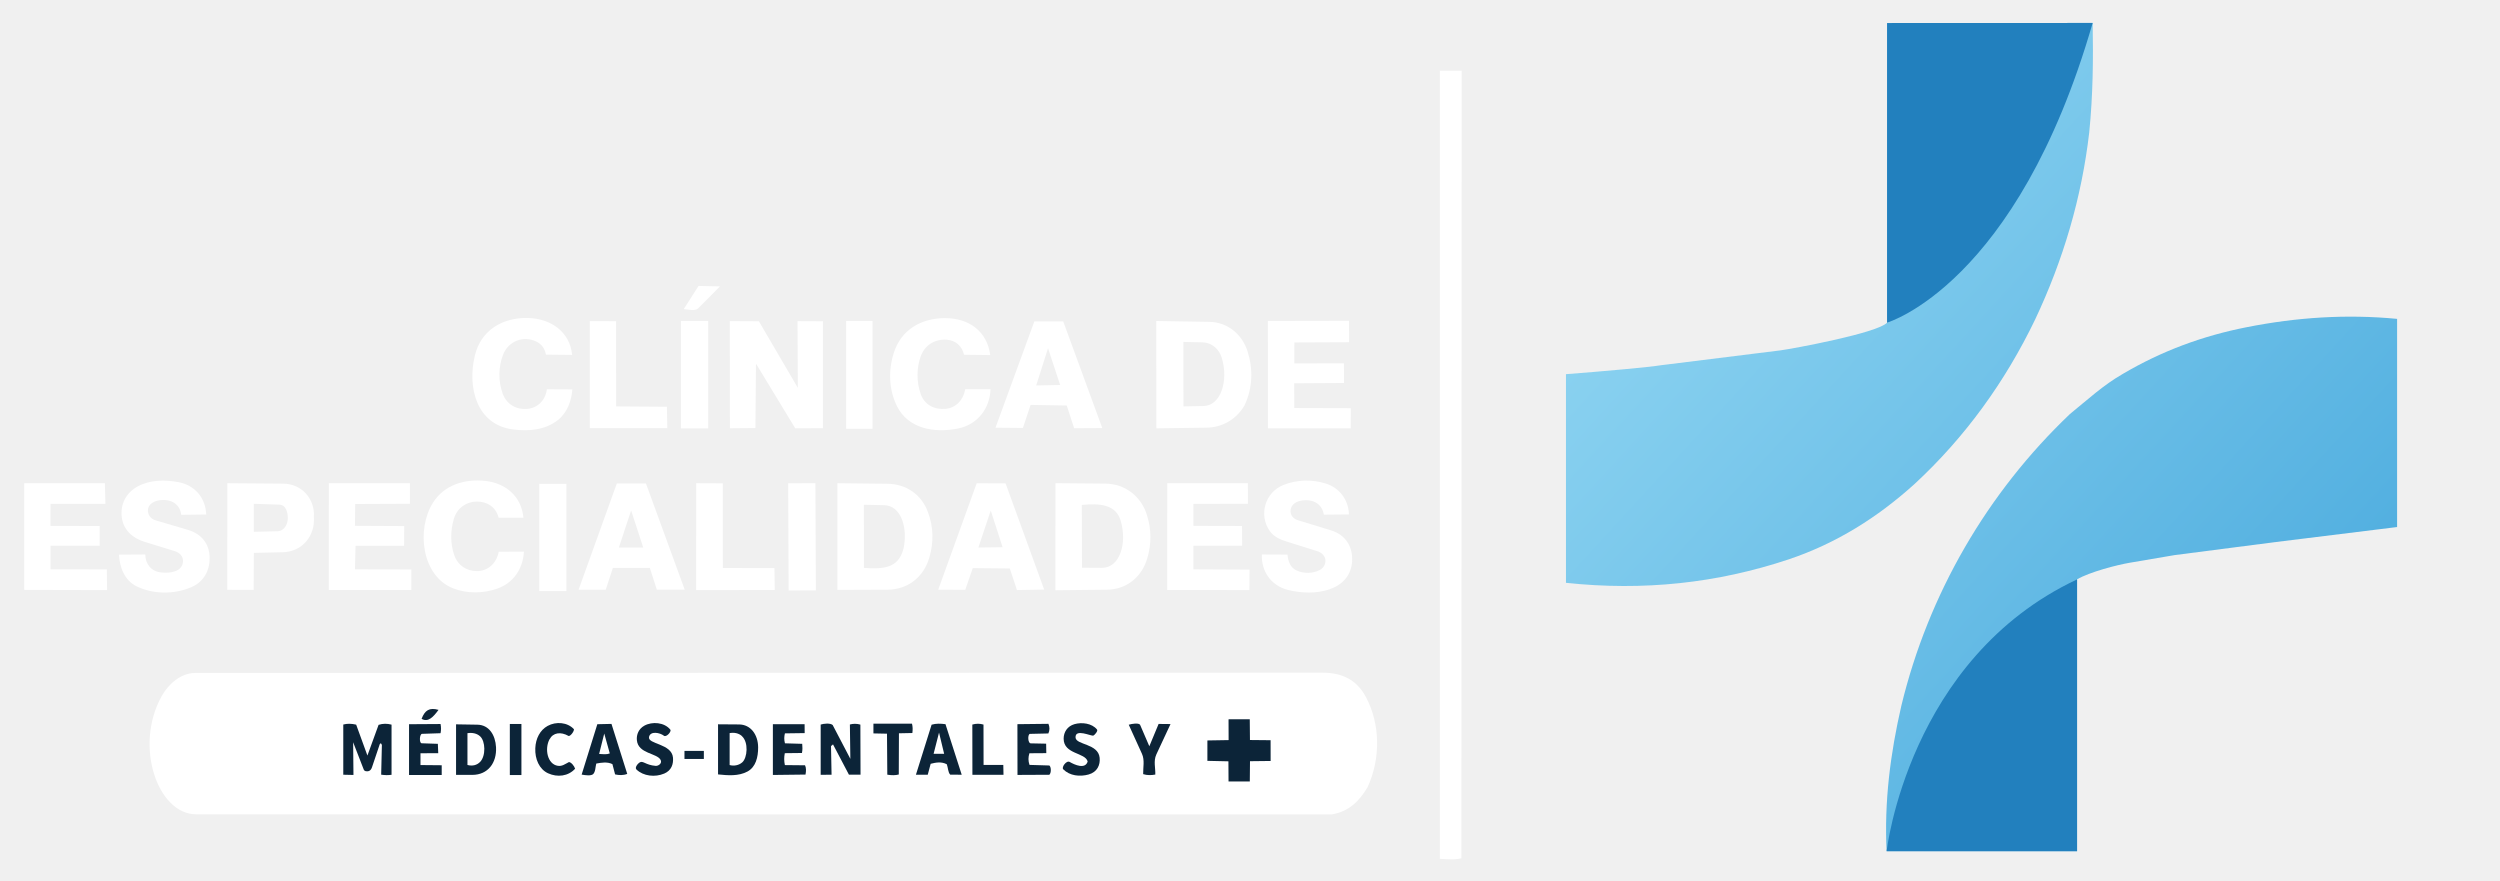
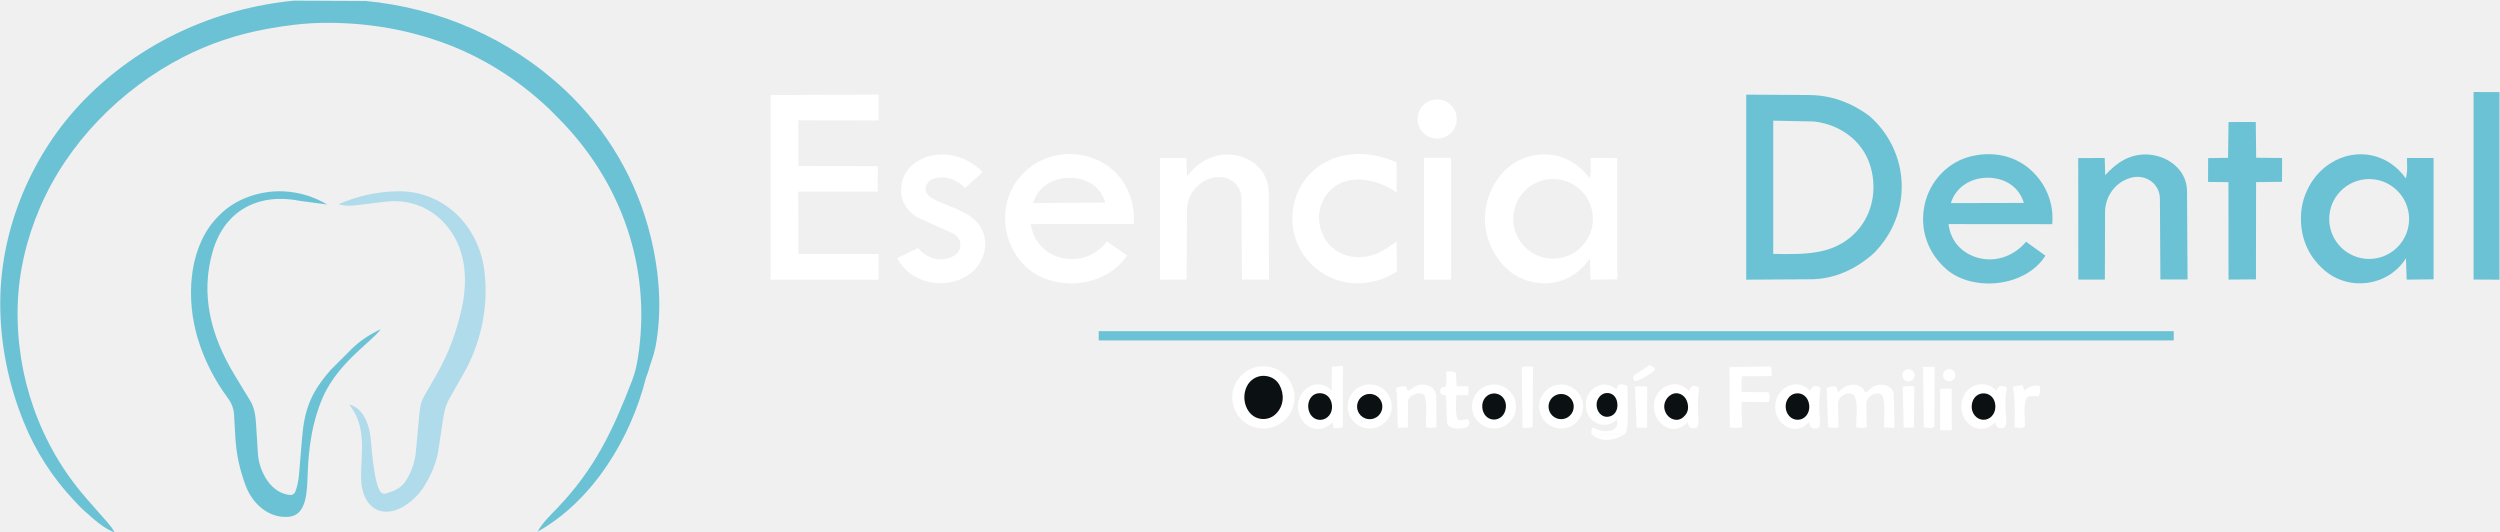
- <svg xmlns="http://www.w3.org/2000/svg" id="Capa_1" data-name="Capa 1" viewBox="12 194 636 224">
+ <svg xmlns="http://www.w3.org/2000/svg" viewBox="0 0 489 104" role="img" aria-label="Esencia Dental — Odontología Familiar">
  <defs>
-     <linearGradient id="cruz" x1="410" y1="200" x2="640" y2="411" gradientUnits="userSpaceOnUse">
-       <stop offset="0" stop-color="#9BDCF5" />
-       <stop offset="1" stop-color="#3EA3DA" />
-     </linearGradient>
+     <style>
+       .cls-1{fill:#FFFFFF}
+       .cls-2{fill:#FFFFFF}
+       .cls-3{fill:#FFFFFF}
+       .cls-4{fill:#FFFFFF}
+       .cls-5{fill:#FFFFFF}
+       .cls-6{fill:#FFFFFF}
+       .cls-7{fill:#FFFFFF}
+       .cls-11{fill:#FFFFFF}
+       .cls-13{fill:#FFFFFF}
+       .cls-14{fill:#FFFFFF}
+       .cls-16{fill:#FFFFFF}
+       .cls-17{fill:#FFFFFF}
+       .cls-22{fill:#FFFFFF}
+       .cls-26{fill:#FFFFFF}
+       .cls-27{fill:#FFFFFF}
+       .cls-8{fill:#0B1013}
+       .cls-10{fill:#0B1013}
+       .cls-15{fill:#0B1013}
+       .cls-23{fill:#0B1013}
+       .cls-24{fill:#0B1013}
+       .cls-28{fill:#0B1013}
+       .cls-9{fill:#6BC2D4}
+       .cls-12{fill:#6BC2D4}
+       .cls-18{fill:#6BC2D4}
+       .cls-19{fill:#6BC2D4}
+       .cls-21{fill:#6BC2D4}
+       .cls-25{fill:#6BC2D4}
+       .cls-20{fill:#B0DBEB}
+       .cls-negro{fill:#FFFFFF}
+     </style>
  </defs>
-   <defs>
-     
-   </defs>
-   <g id="Objeto_generativo" data-name="Objeto generativo">
+   <g transform="translate(-33.30,-20.70) scale(0.45)">
+     <path class="cls-12" d="M232.76,46.4c32.32,3.02,62.89,16.32,86.71,38.63,18.45,17.28,31.47,39.46,37.42,64.11,3.78,15.66,4.96,31.81,2.07,47.46-.19.93-.32,1.45-.78,3.23-.82,2.43-.85,2.82-1.51,4.66-.34.96-.38,1.26-.93,3.13,0,0-.59,1.71-.97,2.63-6.54,25.97-22.8,53.23-47.14,66.88,2.3-4.02,5.41-6.95,8.48-10.16,16.42-17.13,24.22-33.73,32.59-55.43,1.34-3.47,2.04-6.51,2.62-10.26,6.01-38.78-7.12-76.22-34.54-103.84l-4.2-4.23c-13.58-12.83-29.62-22.95-47.4-29.16-16.4-5.73-33.58-8.37-50.93-8.1-8.29.13-16.01,1.12-24.09,2.59-12.84,2.34-25.08,6.37-36.67,12.34-26.98,13.9-50.08,37.31-62.12,65.35-5.83,13.59-9.31,28.1-9.69,43.02-.77,30.47,9.73,60.3,29.65,83.12l5.99,6.86c2.28,2.61,4.76,5,6.56,8.23-5.3-2.02-9.08-5.8-13.09-9.29-1.8-1.56-3.18-3.12-4.85-4.9-9.18-9.8-16.44-21.09-21.55-33.65-6.76-16.62-10.38-34.4-10.28-52.43.18-32.32,13.94-64.56,36.3-87.56,24.34-25.02,56.92-39.98,91.36-43.35l30.98.15Z" />
    <g>
+       <path class="cls-20" d="M225.77,221.83c6.17,1.47,8.85,8.87,9.4,15.15s1.74,21.09,4.71,23.27c1.19.87,2.66-.07,3.8-.41,3.11-.93,5.43-2.65,7.09-5.41,2.24-3.73,3.61-7.82,4.01-12.21l1.38-14.84c.29-3.13.52-6.25,2.08-8.97l5.79-10.1c5-8.73,8.38-18.14,10.61-27.99,3.32-14.62,1.45-29.93-10.18-39.94-6.33-5.45-14.67-7.72-22.95-6.71l-11.42,1.4c-2.97.36-5.92.68-8.94-.34,8.25-3.51,16.47-5.36,25.17-5.59,20.15-.55,35.58,14.68,38.15,34.05,1.97,14.79-.91,29.73-7.71,42.96l-7.51,13.26c-1.6,2.83-2.23,5.85-2.72,9.07l-1.98,13.18c-.84,5.56-3.09,10.61-5.99,15.41-4.7,7.76-15.09,14.78-22.27,9.56-2.7-1.97-4.17-5.03-4.85-8.28-2.12-10.22,3.84-24.72-5.67-36.5Z" />
+       <path class="cls-18" d="M217.93,206.6l8.72-8.72c3.7-3.7,7.98-6.49,12.87-8.79-1.5,1.96-3.17,3.43-4.9,5.01l-3.82,3.48c-6.71,6.11-12.91,12.85-16.57,21.34-4.51,10.43-6.08,21.52-6.48,32.79-.28,7.87-.35,18.2-8.15,18.91-8.73.8-15.85-5.51-18.89-13.71-2.45-6.61-3.97-13.33-4.38-20.39l-.59-10.19c-.15-2.62-1-4.99-2.59-7.14-5.87-7.96-10.32-16.57-13.21-26.12-4.97-16.43-4.21-37.71,7.06-51,3.24-3.82,6.94-6.84,11.43-9.01,12.06-5.83,26.12-5.11,37.79,1.83l-11.7-1.56c-17.8-3.62-32.63,3.88-37.91,21.43-5.76,19.14-.87,37.4,9.29,54.13l6.91,11.38c1.89,3.12,2.28,6.74,2.51,10.37l.79,12.56c.47,7.45,5.43,17.18,13.89,17.94,1.19.11,2.03-.52,2.4-1.51.9-2.42,1.36-4.84,1.58-7.41l1.33-15.99c1.06-12.76,4.09-19.99,12.61-29.63Z" />
+     </g>
+   </g>
+   <g transform="translate(135.40,-226.80) scale(0.85)">
+     <polygon points="18.05 331.18 18.05 288.7 42.9 288.59 42.9 294.55 24.4 294.51 24.43 305.04 42.71 305.07 42.68 310.91 24.39 310.92 24.44 325.27 42.9 325.26 42.89 331.18 18.05 331.18" class="cls-negro" />
+     <polygon class="cls-9" points="415.89 288.01 415.89 331.18 409.92 331.15 409.92 288 415.89 288.01" />
+     <g>
+       <path class="cls-5" d="M214.55,366.75h-7.6c-.06-.5-.16-1.03.3-1.61,1.27.76,2.45,1.02,3.8.86s2.18-1.34,1.67-2.73c-1.29,1.58-3.33,1.64-4.92.73s-2.31-2.58-2.15-4.47c.14-1.68,1.12-3.1,2.35-3.72,1.58-.8,3.19-.67,4.68.64.09-.61.41-1.2.99-1.19.36,0,1.32.09,1.54.52,0,0,.17,6.41.02,8.54s-.67,2.43-.67,2.43Z" />
+       <path class="cls-23" d="M212.89,359.67c.17,1.75-.81,2.99-2.29,3.07-1.41.08-2.53-1.27-2.49-2.87.04-1.33,1.01-2.45,2.14-2.59,1.39-.17,2.48.77,2.64,2.4Z" />
+     </g>
+     <g>
+       <rect class="cls-25" x="216.17" y="220.41" width="2.13" height="247.38" transform="translate(-126.87 561.33) rotate(-90)" />
+       <path class="cls-19" d="M331.11,307.73c-3.63.93-5.98,4.3-5.99,7.89l-.05,15.54h-6.1s-.03-27.96-.03-27.96l6.1-.02.11,3.96c2.58-2.88,5.65-4.9,9.57-4.77,4.79.16,9.23,3.48,9.26,8.43l.12,20.34h-6.25s-.11-18.56-.11-18.56c-.02-3.41-3.16-5.76-6.64-4.87Z" />
+       <path d="M120.04,307.67c-3.46.66-6.15,3.87-6.17,7.31l-.11,16.18-6.12.02v-27.99s6.08,0,6.08,0l.16,4.25c3.61-5.04,9.77-6.6,14.92-3.41,2.39,1.48,3.87,4.22,3.88,7.11l.05,20.02h-6.23s-.1-18.57-.1-18.57c-.02-3.3-2.86-5.58-6.35-4.92Z" class="cls-negro" />
+       <path d="M154.3,325.97c3.1-.26,5.32-1.86,7.78-3.55l.08,6.87c-4.4,2.91-10.21,3.66-15.17,1.44-5.59-2.5-8.99-7.97-8.89-13.88s3.57-11.3,9.27-13.47c4.81-1.83,10.07-1.32,14.72.85v6.85c-5.23-3.53-11.98-4.37-15.76.08-1.84,2.17-2.52,4.98-1.85,7.85,1.05,4.5,4.97,7.37,9.82,6.95Z" class="cls-negro" />
+       <path d="M63.25,330.29c-5.36,3.28-13.01,1.79-16.11-4.06l4.82-2.33c2.02,2.46,5.2,3.35,8.01,1.92,1.15-.59,1.79-1.57,1.75-2.76-.03-1.08-.74-2.09-1.9-2.61l-7.34-3.3c-2.61-1.17-4.29-3.6-4.41-6.21-.12-2.82,1.13-5.37,3.66-6.94,4.87-3.03,11.21-1.65,15.09,2.45l-4.04,3.63c-1.91-1.98-4.75-3.06-7.43-2.07-.92.34-1.52,1.23-1.62,1.99-.53,4.07,9.98,3.73,12.89,9.55,1.88,3.75.36,8.44-3.38,10.73Z" class="cls-negro" />
+       <polygon class="cls-9" points="359.84 331.11 353.53 331.16 353.51 308.74 348.82 308.69 348.83 303.21 353.42 303.14 353.53 294.91 359.8 294.89 359.89 303.12 365.86 303.18 365.84 308.66 359.87 308.74 359.84 331.11" />
+       <rect class="cls-3" x="168.39" y="303.13" width="6.23" height="28.05" />
+       <path class="cls-14" d="M270.28,365.07c-.67.31-1.59.26-2.39.07-.13-2.28.44-4.65-.27-6.9-.33-1.03-1.78-1.02-2.53-.6s-1.44,1.04-1.42,2.19l.11,5.34c-.85.17-1.63.18-2.38-.04l-.34-8.99c.71-.36,1.2-.38,1.69-.42.58-.04.84.59.94,1.43,1.43-1.74,3.88-2.5,5.65-1,.25.21.43.86.66.91.6.14,1.34-1.96,4.08-1.68,1.01.1,2.39.88,2.42,2.26l.15,7.65-2.38-.12c-.11-2.5.41-4.85-.29-7.09-.27-.86-1.73-.83-2.38-.46-.7.4-1.45,1.11-1.43,2.21l.1,5.25Z" />
+       <path class="cls-2" d="M247.61,357.07c.47.39.34,1.86.07,2.28l-6.22-.07.11,5.89c-.86.13-1.72.13-2.8,0l-.07-13.87,9.43-.15c.27.65.34,1.34.22,2.23l-6.72.02c-.27,1.22-.2,2.42-.1,3.64l6.09.03Z" />
+       <circle class="cls-3" cx="171.42" cy="294.21" r="4.51" />
+       <path class="cls-2" d="M164.72,359.14l-.05,6.04-2.31.09-.22-7.9c0-.35-.28-.77-.14-1.15s1.89-.7,2.19-.47c.17.13.35.5.51,1.09,1-.66,1.89-1.44,3.22-1.52,1.84-.11,3.3,1.08,3.3,2.92l.03,6.92c-.86.16-1.68.19-2.39-.04-.11-2.46.34-4.74-.27-7.01-.23-.85-1.44-.86-2.11-.64-.64.2-1.75.66-1.75,1.67Z" />
+       <path class="cls-1" d="M176.05,363.06c.25.81,1.7.27,2.22.26.66-.02.71,1.04.38,1.46-.76,1-4.87,1.01-4.94-.68l-.27-6.26c-.67-.15-1.35-.34-1.33-.95.02-.65.32-1.09,1.24-1.07.38-1.17.13-2.25.2-3.51.6-.03,1.76-.09,2.21.39l.14,2.98,2.7.04-.02,2.05h-2.75c.02,1.69-.33,3.51.21,5.29Z" />
+       <path class="cls-1" d="M285.83,364.99c-.63.52-1.57.33-2.41.15l-.19-13.89,2.67-.02-.07,13.77Z" />
+       <path class="cls-22" d="M193.39,365.11c-.79.25-1.47.18-2.33.11l-.16-13.97c1.03-.16,1.71-.12,2.59.01l-.09,13.85Z" />
+       <path class="cls-4" d="M307.01,358.47c-.82,2.15-.21,4.33-.36,6.57-.64.36-1.65.32-2.36.1.08-3.32.16-6.25-.35-9.33l2.12-.38c.25.38.31.75.46,1.31,1.05-.98,2.26-1.43,3.65-1.06.03.9.06,1.58-.39,2.37-.63-.1-2.39-.26-2.77.42Z" />
+       <rect class="cls-7" x="287.88" y="355.7" width="2.66" height="9.55" transform="translate(-.71 .57)" />
+       <polygon class="cls-7" points="219.73 365.24 217.31 365.24 216.93 355.73 219.76 355.72 219.73 365.24" />
+       <path class="cls-26" d="M281.14,365.19l-2.36.04-.22-9.37c.93-.25,1.69-.23,2.66-.13l-.08,9.45Z" />
+       <path class="cls-17" d="M217.04,354.52c-.39.11-.72-1.07-.23-1.38l3.34-2.19c.39-.26,1.32.48,1.48.99-1.48,1.09-2.92,2.14-4.58,2.59Z" />
+       <circle class="cls-27" cx="289.23" cy="353.17" r="1.41" />
+       <circle class="cls-6" cx="279.88" cy="353.17" r="1.41" />
+       <path class="cls-9" d="M270.85,293.47c-4.03-2.98-8.7-4.75-13.82-4.78l-14.49-.09v42.58s14.83-.09,14.83-.09c5.47-.03,10.37-2.3,14.49-5.95,9.06-9.04,8.49-23.37-1.01-31.67ZM259.75,324.65c-3.6.76-7.21.66-10.99.6v-30.66s9.37.19,9.37.19c6.46.75,11.87,4.92,13.29,11.42,1.9,8.74-3.09,16.64-11.68,18.45Z" />
+       <path class="cls-19" d="M400.71,303.18h-6.12c0,1.64.21,2.98-.26,4.72-3.99-5.77-11.41-7.29-17.36-3.5-4.1,2.61-6.54,7.3-6.76,11.8-.25,5.02,1.53,9.52,5.39,12.82,5.74,4.92,14.72,3.68,18.76-2.77l.16,4.92,6.2-.07v-27.92ZM385.89,326.41c-5.08,0-9.19-4.12-9.19-9.19s4.12-9.19,9.19-9.19,9.19,4.12,9.19,9.19-4.12,9.19-9.19,9.19Z" />
+       <path d="M212.85,303.2l-6.11-.03c-.04,1.68.22,2.96-.21,4.75-2.62-3.61-6.27-5.56-10.45-5.57-4.15,0-7.97,1.93-10.51,5.36-4.4,5.93-4.18,13.79.5,19.51,2.66,3.25,6.47,4.95,10.67,4.78,3.94-.16,7.51-2.21,9.83-5.78l.15,4.96,6.14-.07v-27.89ZM198.09,326.35c-5.07,0-9.17-4.11-9.17-9.17s4.11-9.17,9.17-9.17,9.17,4.11,9.17,9.17-4.11,9.17-9.17,9.17Z" class="cls-negro" />
+       <path d="M95.01,304.61c-5.3-3.37-12.43-3.08-17.39.8-6.82,5.34-7.42,15.13-1.93,21.67,5.9,7.03,19.04,6.6,24.39-1.49l-4.64-3.2c-2.62,3.32-6.23,4.53-9.98,3.87-4.02-.74-7.01-3.8-7.55-7.88h23.68c.38-5.48-1.88-10.8-6.58-13.78ZM78.42,313.57c1.19-4,5-6.04,9.02-5.82,3.37.24,6.48,1.84,7.61,5.68l-16.64.13Z" class="cls-negro" />
+       <path class="cls-21" d="M307.79,305.73c-3.62-3.13-8.47-4.08-13.27-3-5.6,1.26-9.65,5.79-10.85,10.9-1.38,5.83.63,11.46,5.02,15.22,5.98,5.12,18.05,4.14,22.71-3.19l-4.46-3.21c-3.07,3.67-7.81,5.01-12.04,3.38-3.27-1.26-5.4-3.95-5.79-7.44l23.85.02c.44-5.04-1.59-9.57-5.17-12.67ZM289.64,313.56c1.17-3.87,4.88-5.97,8.83-5.83,3.6.13,6.81,2,7.96,5.79l-16.79.04Z" />
      <g>
-         <polygon fill="#ffffff" points="221.36 302.93 214.31 302.96 204.32 286.51 204.18 302.89 197.69 302.95 197.66 275.69 205.06 275.73 214.97 292.67 214.89 275.7 221.36 275.73 221.36 302.93" />
-         <polygon fill="#ffffff" points="353.92 291.43 341.24 291.51 341.27 297.8 355.64 297.84 355.63 302.97 334.57 302.96 334.55 275.65 355.18 275.61 355.21 281.06 341.29 281.12 341.27 286.45 353.9 286.43 353.92 291.43" />
-         <path fill="#ffffff" d="M139.84,294.04c1.01,2.89,3.61,4.22,6.26,3.99s4.64-2.13,5.03-5l6.47.03c-.19,2.85-1.28,5.91-3.66,7.79-3.26,2.58-7.43,2.91-11.44,2.4-9.15-1.18-11.68-10.49-9.7-18.78,1.55-6.53,7.16-9.77,13.62-9.57,5.67.17,10.55,3.45,11.13,9.39l-6.66-.07c-.29-1.54-1.09-2.67-2.42-3.31-3.33-1.62-7.22-.13-8.54,3.45-1.11,3.02-1.21,6.48-.08,9.69Z" />
-         <path fill="#ffffff" d="M246.19,294.15c1.02,2.95,3.63,4.11,6.36,3.86,2.56-.23,4.51-2.15,5.01-5h6.43c-.17,4.9-3.31,9.01-8.26,10-6.18,1.25-12.71-.03-15.52-5.64-2.11-4.22-2.24-9.17-.83-13.6,1.88-5.93,7.03-8.84,13.04-8.84s10.67,3.25,11.5,9.4l-6.67-.08c-.52-2.28-2.18-3.67-4.43-3.83-2.95-.21-5.54,1.35-6.58,4.2s-1.14,6.36-.04,9.53Z" />
-         <polygon fill="#ffffff" points="181.66 297.48 181.76 302.91 162.05 302.91 162.04 275.69 168.73 275.71 168.74 297.39 181.66 297.48" />
-         <rect fill="#ffffff" x="185.23" y="275.64" width="6.94" height="27.34" />
-         <rect fill="#ffffff" x="227.25" y="275.65" width="6.72" height="27.43" />
-         <path fill="#ffffff" d="M189.62,272.44c-.79.8-2.7.25-3.68.2l3.77-5.9,5.45.12-5.54,5.58Z" />
-         <path fill="#ffffff" d="M329.37,283.33c-1.42-4.34-5.11-7.37-9.7-7.45l-13.52-.22.03,27.31,12.74-.17c4.01-.05,7.55-2.08,9.66-5.61,2.13-4.5,2.24-9.33.78-13.86ZM318.18,297.29l-5.11.1-.02-16.4,4.87.1c2.37.05,4.25,1.73,4.93,4.03,1.69,5.72-.24,12.08-4.67,12.17Z" />
-         <path fill="#ffffff" d="M282.46,275.76h-7.32s-9.89,27.05-9.89,27.05l6.98.06,1.95-5.86,9.2.15,1.88,5.78,7.16-.04-9.94-27.15ZM275.61,292.05l3.01-9.46,3.08,9.35-6.08.12Z" />
+         <circle class="cls-13" cx="131.44" cy="358.27" r="7.17" />
+         <path class="cls-28" d="M134.37,362.01c-1.06,1.07-2.44,1.41-3.77,1.16-2.9-.54-4.44-4.34-3-7.38.71-1.5,2.12-2.38,3.58-2.47,1.56-.09,3.09.59,3.92,2.04,1.2,2.1,1.08,4.82-.73,6.64Z" />
      </g>
      <g>
-         <path fill="#ffffff" d="M60.58,343.42c-4.39,1.84-9.63,1.78-13.83-.26-3.05-1.48-4.34-4.87-4.48-8.06l6.69-.04c.02,2.44,1.53,4.28,3.93,4.56,1.4.16,2.81.1,4.07-.47,1.13-.52,1.67-1.56,1.59-2.67-.08-.98-.84-1.88-2.03-2.25l-7.81-2.41c-3.2-.99-5.33-3.19-5.72-6.16-.44-3.34,1.04-6.34,4.17-7.98s6.8-1.66,10.25-1.02c4.02.75,6.88,3.86,7.05,8.23l-6.35.08c-.38-3.11-3.2-4.26-6.02-3.6-1.31.31-2.31,1.05-2.45,2.24s.61,2.38,1.96,2.77l8.21,2.42c3.37,1,5.46,3.43,5.52,7.04.06,3.18-1.4,6.18-4.75,7.58Z" />
-         <path fill="#ffffff" d="M355.99,336.7c-.43,7.67-9.53,9.18-16.5,7.33-4.17-1.11-6.67-4.76-6.46-8.97l6.5.03c.17,1.69.72,3.32,2.32,4.04,1.87.85,4.17.81,5.95-.15.99-.54,1.46-1.55,1.39-2.5-.07-1-.9-1.9-2.07-2.26l-7.84-2.46c-1.59-.5-3.21-1.2-4.22-2.62-2.93-4.11-1.25-9.95,3.53-11.8,3.44-1.33,7.25-1.43,10.74-.31,3.39,1.08,5.72,4.06,5.84,7.84l-6.38.06c-.51-3.07-3.26-4.14-6.05-3.51-1.27.29-2.22,1.09-2.4,2.22-.2,1.24.53,2.3,1.87,2.71l8.45,2.59c3.55,1.09,5.52,4.03,5.31,7.77Z" />
-         <polygon fill="#ffffff" points="37.36 332.83 24.85 332.84 24.86 338.84 39.18 338.85 39.24 344.12 18.16 344.07 18.16 316.93 38.68 316.92 38.82 322.19 24.85 322.18 24.84 327.8 37.35 327.81 37.36 332.83" />
-         <polygon fill="#ffffff" points="114.8 332.86 102.45 332.86 102.3 338.84 116.65 338.87 116.64 344.09 95.64 344.1 95.66 316.93 116.29 316.93 116.29 322.16 102.36 322.22 102.3 327.77 114.83 327.83 114.8 332.86" />
-         <polygon fill="#ffffff" points="328 332.83 315.6 332.84 315.61 338.84 329.88 338.91 329.85 344.11 308.93 344.09 308.95 316.93 329.46 316.92 329.48 322.16 315.6 322.19 315.61 327.78 327.97 327.81 328 332.83" />
-         <path fill="#ffffff" d="M138.87,334.36l6.42-.02c-.27,4.48-2.76,8.02-6.83,9.42-3.58,1.23-7.58,1.3-11.16-.08-8.02-3.1-9.45-14.98-5.14-21.81,2.86-4.54,8.08-6.07,13.24-5.53,5.12.53,9.26,3.83,9.76,9.37h-6.3c-.73-2.8-2.98-4.12-5.56-4.11s-4.99,1.55-5.83,4.37c-.89,3-.94,6.31.09,9.26.92,2.66,3.18,4.05,5.75,4.06s4.94-1.71,5.57-4.94Z" />
-         <polygon fill="#ffffff" points="209.02 338.52 209.1 344.1 189.1 344.11 189.11 316.93 195.88 316.96 195.89 338.5 209.02 338.52" />
-         <rect fill="#ffffff" x="149.56" y="316.92" width="6.91" height="27.28" transform="translate(-.37 .17)" />
-         <rect fill="#ffffff" x="212.59" y="316.92" width="6.93" height="27.27" transform="translate(-1.46 .96) rotate(-.25)" />
-         <path fill="#ffffff" d="M303.83,325.16c-1.44-4.84-5.57-8.09-10.65-8.13l-12.67-.11-.02,27.24,13.13-.14c4.9-.05,8.84-3.16,10.25-7.99,1.1-3.7,1.04-7.38-.05-10.86ZM292.34,338.46l-5.08-.03-.05-15.97c4.55-.47,8.65-.11,9.87,3.94,1.76,5.85-.23,12.08-4.74,12.06Z" />
-         <path fill="#ffffff" d="M248.06,324.27c-1.6-4.45-5.54-7.15-10.29-7.2l-12.73-.14v27.14s12.76-.05,12.76-.05c5.04-.02,9.15-3.14,10.6-8.1,1.19-3.98,1.07-7.97-.34-11.65ZM241.84,333.6c-1.25,4.9-5,5.25-10.05,4.87l-.02-16.06,5.17.11c4.31.09,6.06,5.78,4.91,11.09Z" />
-         <path fill="#ffffff" d="M176.33,316.99h-7.41s-9.73,27.03-9.73,27.03h6.91s1.81-5.53,1.81-5.53h9.41s1.78,5.52,1.78,5.52h7.09s-9.86-27.02-9.86-27.02ZM169.44,333.29l3.12-9.43,3.08,9.44h-6.2Z" />
-         <path fill="#ffffff" d="M267.83,316.97l-7.36-.03-9.79,27.08,6.88.03,1.91-5.52,9.43.09,1.81,5.49,6.93-.12-9.82-27.02ZM260.9,333.29l3.15-9.41,3.01,9.33-6.15.08Z" />
-         <path fill="#ffffff" d="M91.85,325.5c.3-4.61-3.12-8.43-7.79-8.46l-14.22-.11-.03,27.12,6.72.02.05-9.42,7.34-.16c4.98-.11,8.29-4.19,7.93-8.98ZM82.52,329.15l-5.95.14v-7.12s6.47.21,6.47.21c1.7.05,2.17,1.93,2.18,3.36.02,1.44-.77,3.37-2.7,3.42Z" />
+         <path class="cls-11" d="M140.58,363.81c-1.9-2.36-1.48-5.88.85-7.64,1.85-1.39,4.24-1.16,5.71.62l.07-5.59,2.53-.15-.04,14.07c-.66.25-1.32.27-2.11.19l-.19-1.34c-2.08,2.12-5.01,2.13-6.84-.15Z" />
+         <path class="cls-24" d="M147.21,360.03c.21,1.89-1.02,3.32-2.58,3.41s-2.78-1.2-2.88-2.94c-.09-1.58.8-2.94,2.18-3.16,1.62-.26,3.07.75,3.28,2.69Z" />
      </g>
      <g>
-         <g>
-           <path fill="url(#cruz)" d="M410.38,342.28v-49.43s0-3.66,0-3.66c10.25-.79,21.01-1.77,24.38-2.3l30.21-3.76c3.46-.48,24.74-4.42,27.12-7.06v-76.21s52.29-.02,52.29-.02c.16,9.36.07,18.38-.88,27.85-1.93,16.66-6.63,32.49-13.77,47.61-7.63,15.83-17.81,29.94-30.68,41.84-9.43,8.52-19.9,15.09-31.97,19.15-18.22,6.08-36.99,8.09-56.69,5.98Z" />
-           <path fill="url(#cruz)" d="M540.4,341.4v69.14s-48.45,0-48.45,0c-.61-12.63.94-24.77,3.76-37.03,6.88-28.39,21.81-54.13,42.89-74.19,4.53-3.68,8.46-7.34,13.46-10.21,9.88-5.82,20.26-9.66,31.54-11.88,12.67-2.5,25.26-3.35,38.22-2.11v52.96s-30.76,3.8-30.76,3.8l-25.85,3.34-11.39,1.94c-3.29.56-10.2,2.35-13.43,4.23Z" />
-         </g>
-         <g>
-           <path fill="#ffffff" d="M383.85,211.99l-.07,200.35c-1.88.48-3.66.21-5.48.15v-198.79c0-.9,0-.79,0-1.71" />
-           <g>
-             <path fill="#ffffff" d="M350.8,401.19l-288.89-.03c-9.82,0-15.89-17.45-8.72-30.17,1.66-2.95,4.82-5.79,8.47-5.79l286.8-.07c4.92,0,8.68,1.76,11.06,6.25,3.68,6.97,3.7,15.68.39,22.89-2.09,3.49-4.66,6.16-9.11,6.92Z" />
-             <g>
-               <polygon fill="#0C2438" points="329.95 392.8 324.54 392.8 324.51 387.68 319.16 387.56 319.16 382.37 324.56 382.28 324.54 376.99 329.94 376.98 329.99 382.26 335.24 382.31 335.25 387.59 330 387.65 329.95 392.8" />
-               <path fill="#0C2438" d="M109.15,383.55c-.15-.49-.33-.57-.54-.23l-1.98,5.89c-.19.57-.5.87-.89.97s-1.03.07-1.21-.42l-2.69-6.93.08,8.32-2.59-.06v-12.77c1.02-.27,2.06-.25,3.28.03l2.86,7.86,2.84-7.81c1.08-.35,2.15-.36,3.3-.05v12.76c-.94.12-1.61.11-2.64-.03l.18-7.53Z" />
-               <path fill="#0C2438" d="M223.41,383.8l.14,7.29-2.77.02v-12.78c.8-.26,2.42-.43,3.05.11l4.5,8.61-.12-8.74c.75-.21,1.72-.26,2.67.03l.04,12.74h-2.95s-4.05-7.71-4.05-7.71l-.51.44Z" />
-               <path fill="#0C2438" d="M180.96,390.8c-2.29.98-5.27.67-7.04-1.03-.54-.52.4-1.58.83-1.82.89-.5,1.46.68,4.06.89.64.05,1.7-.61,1.26-1.5-.89-1.78-5.74-1.55-6.05-5.04-.13-1.42.45-2.89,1.92-3.7,1.99-1.09,5.07-.86,6.59,1.02.37.46-1.01,2.02-1.63,1.55-1.02-.79-3.46-1.29-3.79.32-.39,1.86,5.8,1.65,6.1,5.27.13,1.61-.37,3.25-2.24,4.04Z" />
-               <path fill="#0C2438" d="M288.95,391.03c-2.26.62-4.81.34-6.46-1.32-.51-.51.81-2.35,1.64-1.87,1.27.74,3.96,1.94,4.57-.11-.58-2.32-6.1-1.79-6.11-5.81,0-1.65.93-3.18,2.77-3.7s4.42-.25,5.73,1.38c.28.35-.58,1.37-.93,1.53-.51.23-4.69-1.89-4.54.51.12,1.9,5.77,1.49,6.13,5.13.19,1.83-.61,3.65-2.81,4.26Z" />
-               <path fill="#0C2438" d="M123.49,385.61l-4.52.02v3s5.4.05,5.4.05v2.48s-8.31,0-8.31,0v-12.92s8.02-.05,8.02-.05c.16.9.15,1.51,0,2.34l-4.73.16c-.65.11-.72,2.38-.08,2.4l4.12.14.1,2.39Z" />
-               <path fill="#0C2438" d="M216.03,385.56l-4.38.05c-.2,1.08-.2,1.94.02,3.03l5.13.05c.31.68.3,1.42.12,2.36l-8.3.1v-12.92s8.07,0,8.07,0l.02,2.27-5.03.07c-.19.8-.24,1.59.01,2.53l4.39.13c.07.81.11,1.4-.06,2.33Z" />
-               <path fill="#0C2438" d="M278.18,385.6l-4.3.03c-.31,1-.33,1.96.03,2.96l5.04.15c.5.36.51,1.94,0,2.36l-8.1.04-.02-12.91,7.89-.09c.34.78.36,1.68-.02,2.45l-4.72.11c-.6.24-.48,2.4.23,2.41l3.93.08.04,2.4Z" />
-               <path fill="#0C2438" d="M151.8,382.06c-1.3,2.44-.56,6.34,2.1,6.76,1.12.18,1.85-.45,2.84-.95.56.02,1.35.98,1.57,1.69-1.74,1.92-4.49,2.26-6.89,1.16-2.23-1.03-3.36-3.62-3.24-6.38.1-2.47,1.21-4.61,3.14-5.67,2.15-1.18,5.05-.94,6.7.85.01.61-.88,1.75-1.35,1.72-2.03-1.16-3.96-.87-4.86.83Z" />
-               <path fill="#0C2438" d="M306.16,385.97c-.76,1.64-.18,3.48-.25,5.08-1.01.18-2.03.22-3.09-.11-.03-1.73.42-3.57-.3-5.16l-3.37-7.41c.77-.24,2.47-.52,2.88,0l2.36,5.48,2.36-5.68,3.03.03-3.62,7.76Z" />
-               <path fill="#0C2438" d="M240.65,391.03c-.85.23-1.78.23-2.92.05l-.08-10.43-3.45-.07v-2.48s9.81,0,9.81,0c.2.8.2,1.45.1,2.38l-3.42.07-.04,10.48Z" />
-               <path fill="#0C2438" d="M267.24,388.6l.05,2.51h-7.91s-.02-12.78-.02-12.78c.97-.28,1.89-.28,2.84,0l.02,10.27h5.02Z" />
-               <rect fill="#0C2438" x="141.7" y="378.18" width="2.95" height="12.99" />
-               <rect fill="#0C2438" x="186.13" y="385.03" width="4.93" height="2.05" />
-               <path fill="#0C2438" d="M123.56,374.59c-1.34,1.84-2.66,3.24-4.31,2.28.83-2.15,1.96-2.95,4.31-2.28Z" />
-               <g>
-                 <path fill="#0C2438" d="M204.87,384.12c.01,2.53-.61,5.03-2.72,6.16-2.28,1.22-4.97.99-7.48.73v-12.75s5.35.04,5.35.04c2.96.02,4.83,2.59,4.85,5.82Z" />
-                 <path fill="#ffffff" d="M200.73,381.26c1.76,1.58,1.39,5.53.11,6.67-.87.78-2.14,1-3.22.7v-8.13c1.15-.2,2.28,0,3.12.75Z" />
-               </g>
-               <g>
-                 <path fill="#0C2438" d="M167.81,388.4c-1.29-.65-2.81-.4-4.12-.15-.24.9-.18,2.11-.82,2.71-.58.45-1.88.28-2.9.1l3.99-12.82,3.6-.08,4.01,12.72c-1.03.4-2.07.35-3.09.13l-.68-2.61Z" />
-                 <path fill="#ffffff" d="M167.13,385.67c-.76.31-1.63.2-2.71.13l1.3-5.19,1.41,5.06Z" />
-               </g>
-               <g>
-                 <path fill="#0C2438" d="M252.87,388.43c-1.39-.74-2.88-.44-4.11-.12l-.74,2.78h-3.01s3.99-12.73,3.99-12.73c1.19-.33,2.21-.3,3.53-.13l4.13,12.86-2.92-.02c-.58-.57-.55-1.83-.88-2.65Z" />
-                 <polygon fill="#ffffff" points="252.19 385.77 249.51 385.76 250.89 380.37 252.19 385.77" />
-               </g>
-               <g>
-                 <path fill="#0C2438" d="M138.19,384.1c.21,4-2.09,7.01-6,7.03h-4.17s0-12.86,0-12.86l5.43.09c2.99.05,4.58,2.67,4.74,5.74Z" />
-                 <path fill="#ffffff" d="M134.14,381.32c1.37,1.24,1.48,4.95.03,6.48-.82.87-1.97,1.15-3.25.81v-8.09c1.27-.19,2.4.06,3.21.79Z" />
-               </g>
-             </g>
-           </g>
-         </g>
+         <path class="cls-11" d="M302.51,356.12c-1.13,5.55,1.21,9.34-1.44,9.27-.64-.02-.98-.34-1.21-1.38-1.11,1.02-2,1.52-3.27,1.51-2.78,0-5.08-2.96-4.44-6.27.29-1.48,1.29-3.11,2.99-3.71,1.86-.66,3.77-.25,4.92,1.26.31-.72.61-1.05,1.02-1.15.34-.09,1.36.1,1.44.46Z" />
+         <path class="cls-15" d="M299.88,360.37c.01,1.87-1.35,3.17-2.94,3.04-1.45-.11-2.59-1.52-2.51-3.16s1.11-2.78,2.51-2.9c1.59-.13,2.93,1.07,2.94,3.01Z" />
+       </g>
+       <g>
+         <path class="cls-11" d="M259.65,356.21c-1.08,6.66,1.25,9.75-1.73,9.16-.51-.1-.74-.58-.93-1.44-.98,1.15-2.01,1.61-3.24,1.59s-2.31-.54-3.25-1.61c-1.96-2.24-1.66-5.9.77-7.7,1.95-1.45,4.51-1.18,5.96.61.29-.68.61-1.02,1.01-1.12s1.48.12,1.42.53Z" />
+         <path class="cls-23" d="M257.04,360.03c.2,1.88-1,3.34-2.58,3.39s-2.76-1.26-2.84-2.93c-.07-1.52.89-2.84,2.17-3.1,1.61-.33,3.05.76,3.24,2.64Z" />
+       </g>
+       <g>
+         <path class="cls-5" d="M231.69,356.29c-.97,6.42,1.11,9.19-1.42,9.1-.65-.02-.95-.38-1.23-1.39-1.73,1.87-4.18,2.02-5.96.4-2.42-2.19-2.4-6.22.22-8.2,1.94-1.47,4.51-1.27,6.09.7.24-.67.42-1.11.86-1.24.39-.11,1.51.09,1.44.61Z" />
+         <path class="cls-10" d="M228.99,359.4c.31,1.13.2,2.1-.41,2.87-.45.58-1.22,1.27-2.3,1.15-1.4-.15-2.33-1.29-2.56-2.52-.21-1.16.29-2.46,1.47-3.21,1.45-.91,3.29-.1,3.79,1.71Z" />
+       </g>
+       <g>
+         <circle class="cls-11" cx="184.51" cy="360.37" r="5.06" />
+         <path class="cls-8" d="M187.22,360.66c-.17,1.73-1.44,2.79-2.87,2.71s-2.46-1.29-2.55-2.87c-.1-1.69,1.06-3.05,2.56-3.13,1.71-.1,3.06,1.3,2.87,3.29Z" />
+       </g>
+       <g>
+         <circle class="cls-14" cx="199.95" cy="360.37" r="5.06" />
+         <circle class="cls-24" cx="199.95" cy="360.38" r="2.9" />
+       </g>
+       <g>
+         <circle class="cls-16" cx="155.9" cy="360.36" r="5.07" />
+         <circle class="cls-24" cx="155.9" cy="360.38" r="2.91" />
      </g>
    </g>
+     <path class="cls-5" d="M206.95,366.75s2.79,2.93,7.6,0" />
  </g>
-   <path fill="#2280BE" d="M491.96,410.54s5.5-48.97,48.45-69.14v69.14s-48.45,0-48.45,0Z" />
-   <path fill="#2280BE" d="M492.08,276.07s33.06-9.57,52.29-76.23l-52.3.02v76.21Z" />
</svg>
